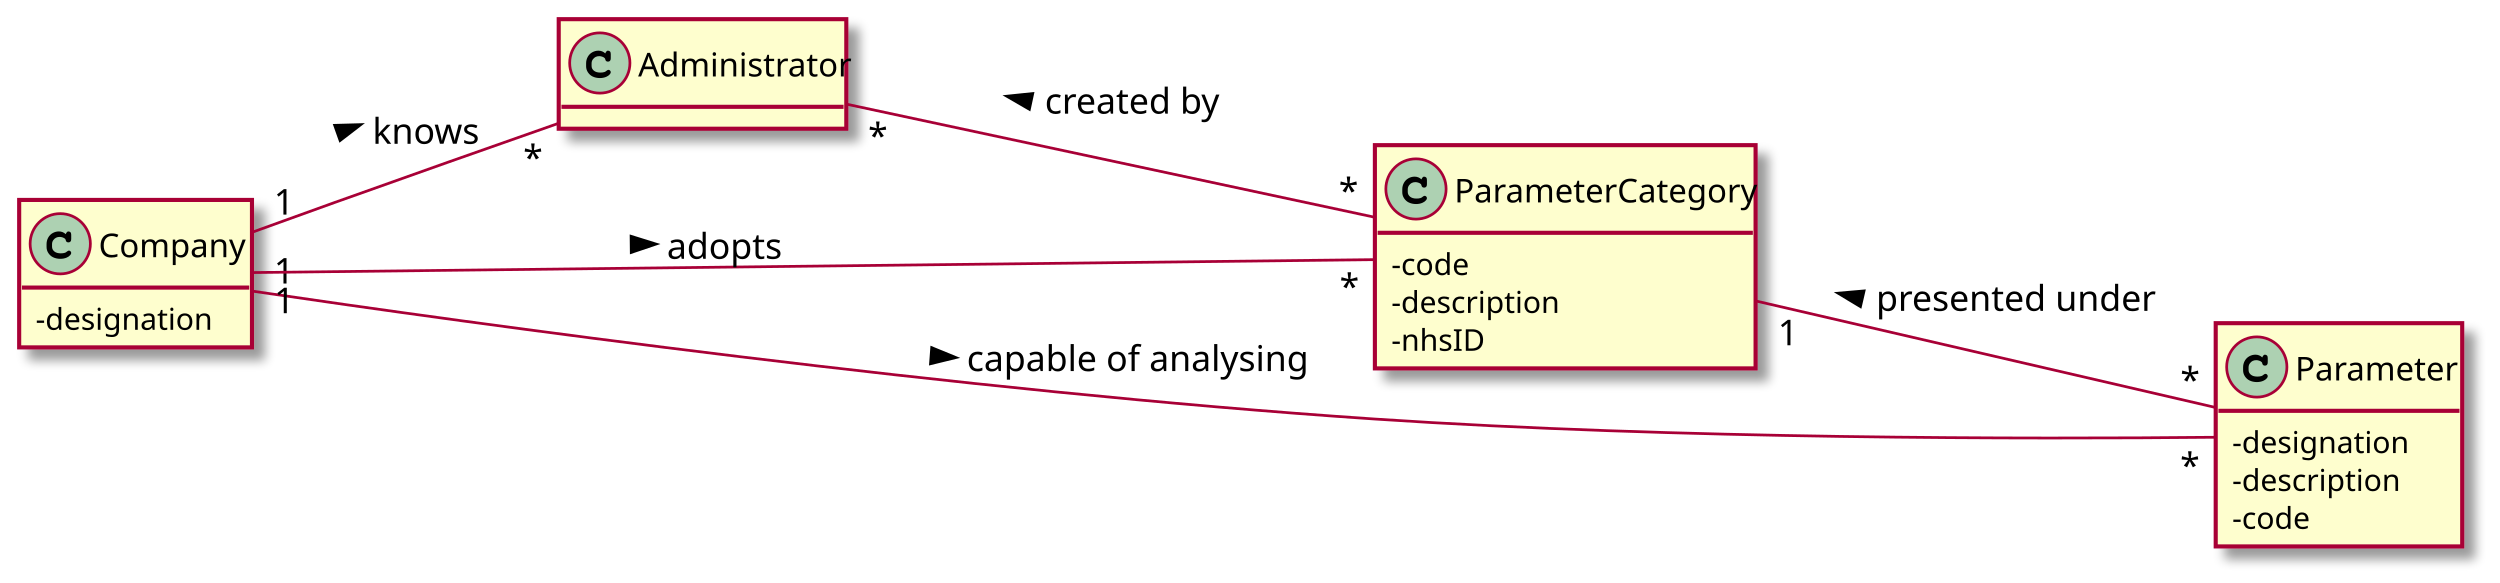
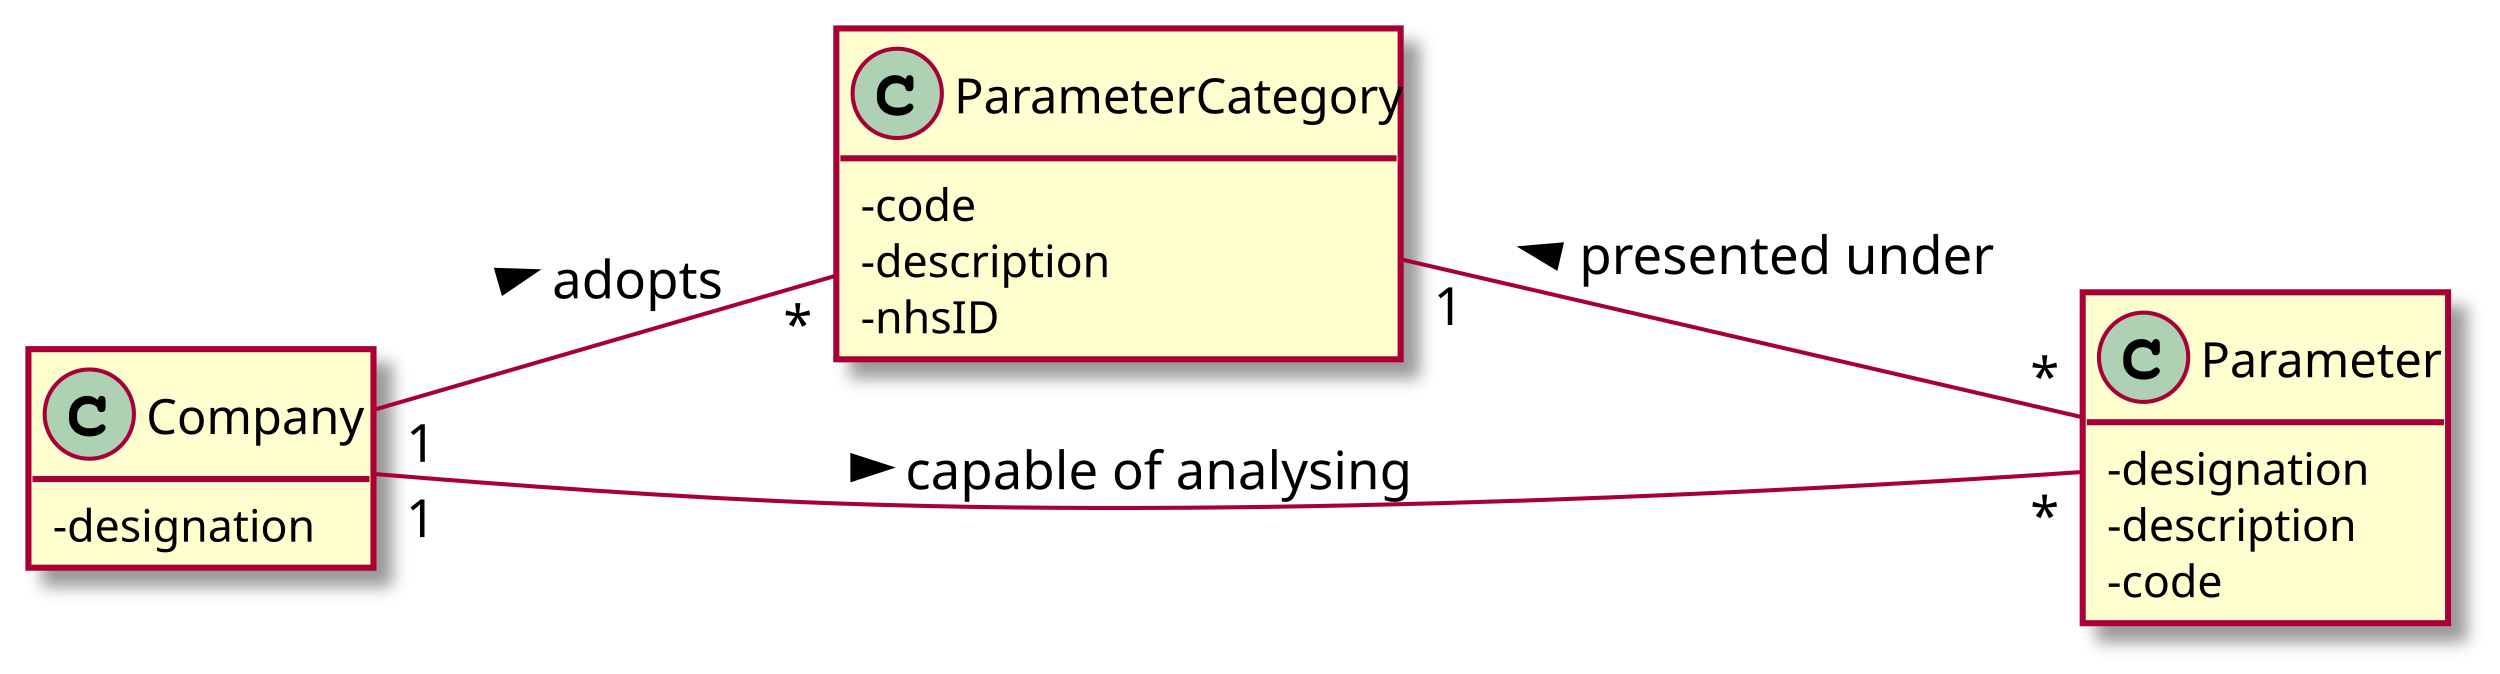
- <svg xmlns="http://www.w3.org/2000/svg" contentScriptType="application/ecmascript" contentStyleType="text/css" height="266.25px" preserveAspectRatio="none" style="width:1141px;height:266px;" version="1.1" viewBox="0 0 1141 266" width="1141.25px" zoomAndPan="magnify">
+ <svg xmlns="http://www.w3.org/2000/svg" contentScriptType="application/ecmascript" contentStyleType="text/css" height="126.92px" preserveAspectRatio="none" style="width:468px;height:126px;" version="1.1" viewBox="0 0 468 126" width="468.92px" zoomAndPan="magnify">
  <defs>
-     <filter height="300%" id="f1d3istksgsuf8" width="300%" x="-1" y="-1">
-       <feGaussianBlur result="blurOut" stdDeviation="2.5" />
+     <filter height="300%" id="f11ekefbxwf80z" width="300%" x="-1" y="-1">
+       <feGaussianBlur result="blurOut" stdDeviation="1.52" />
      <feColorMatrix in="blurOut" result="blurOut2" type="matrix" values="0 0 0 0 0 0 0 0 0 0 0 0 0 0 0 0 0 0 .4 0" />
-       <feOffset dx="5.0" dy="5.0" in="blurOut2" result="blurOut3" />
+       <feOffset dx="3.04" dy="3.04" in="blurOut2" result="blurOut3" />
      <feBlend in="SourceGraphic" in2="blurOut3" mode="normal" />
    </filter>
  </defs>
  <g>
-     <rect codeLine="17" fill="#FEFECE" filter="url(#f1d3istksgsuf8)" height="67.295" id="Company" style="stroke:#A80036;stroke-width:1.875;" width="106.25" x="8.75" y="91.25" />
-     <ellipse cx="27.5" cy="111.25" fill="#ADD1B2" rx="13.75" ry="13.75" style="stroke:#A80036;stroke-width:1.25;" />
-     <path d="M30,106.875 Q30.254,106.25 30.547,105.938 Q30.84,105.625 31.172,105.625 Q31.758,105.625 32.129,105.977 Q32.5,106.328 32.5,107.148 L32.5,109.102 Q32.5,109.922 32.148,110.273 Q31.797,110.625 31.25,110.625 Q30.762,110.625 30.449,110.41 Q30.137,110.195 30,109.629 Q29.941,109.238 29.727,109.023 Q29.336,108.613 28.633,108.379 Q27.93,108.125 27.227,108.125 Q26.348,108.125 25.605,108.477 Q24.883,108.828 24.316,109.609 Q23.75,110.391 23.75,111.465 L23.75,112.617 Q23.75,113.906 24.805,114.766 Q25.859,115.625 27.734,115.625 Q28.848,115.625 29.629,115.371 Q30.078,115.234 30.586,114.785 Q30.918,114.531 31.094,114.453 Q31.27,114.375 31.484,114.375 Q31.895,114.375 32.188,114.707 Q32.5,115.019 32.5,115.469 Q32.5,115.898 32.07,116.406 Q31.445,117.148 30.449,117.559 Q29.141,118.125 27.539,118.125 Q25.664,118.125 24.16,117.383 Q22.949,116.797 22.09,115.527 Q21.25,114.258 21.25,112.754 L21.25,111.387 Q21.25,109.824 21.992,108.457 Q22.754,107.09 24.062,106.367 Q25.391,105.625 26.875,105.625 Q27.773,105.625 28.555,105.938 Q29.336,106.25 30,106.875 Z " fill="#000000" />
-     <text fill="#000000" font-family="sans-serif" font-size="15" lengthAdjust="spacing" textLength="66.25" x="45" y="117.388">Company</text>
-     <line style="stroke:#A80036;stroke-width:1.875;" x1="10" x2="113.75" y1="131.25" y2="131.25" />
-     <text fill="#000000" font-family="sans-serif" font-size="13.75" lengthAdjust="spacing" textLength="73.75" x="16.25" y="150.524">-designation</text>
-     <rect codeLine="35" fill="#FEFECE" filter="url(#f1d3istksgsuf8)" height="50" id="Administrator" style="stroke:#A80036;stroke-width:1.875;" width="131.25" x="255" y="8.75" />
-     <ellipse cx="273.75" cy="28.75" fill="#ADD1B2" rx="13.75" ry="13.75" style="stroke:#A80036;stroke-width:1.25;" />
-     <path d="M276.25,24.375 Q276.504,23.75 276.797,23.438 Q277.09,23.125 277.422,23.125 Q278.008,23.125 278.379,23.477 Q278.75,23.828 278.75,24.648 L278.75,26.602 Q278.75,27.422 278.398,27.773 Q278.047,28.125 277.5,28.125 Q277.012,28.125 276.699,27.91 Q276.387,27.695 276.25,27.129 Q276.191,26.738 275.977,26.523 Q275.586,26.113 274.883,25.879 Q274.18,25.625 273.477,25.625 Q272.598,25.625 271.856,25.977 Q271.133,26.328 270.566,27.109 Q270,27.891 270,28.965 L270,30.117 Q270,31.406 271.055,32.266 Q272.109,33.125 273.984,33.125 Q275.098,33.125 275.879,32.871 Q276.328,32.734 276.836,32.285 Q277.168,32.031 277.344,31.953 Q277.519,31.875 277.734,31.875 Q278.144,31.875 278.438,32.207 Q278.75,32.52 278.75,32.969 Q278.75,33.398 278.32,33.906 Q277.695,34.648 276.699,35.059 Q275.391,35.625 273.789,35.625 Q271.914,35.625 270.41,34.883 Q269.199,34.297 268.34,33.027 Q267.5,31.758 267.5,30.254 L267.5,28.887 Q267.5,27.324 268.242,25.957 Q269.004,24.59 270.312,23.867 Q271.641,23.125 273.125,23.125 Q274.023,23.125 274.805,23.438 Q275.586,23.75 276.25,24.375 Z " fill="#000000" />
-     <text fill="#000000" font-family="sans-serif" font-size="15" lengthAdjust="spacing" textLength="91.25" x="291.25" y="34.888">Administrator</text>
-     <line style="stroke:#A80036;stroke-width:1.875;" x1="256.25" x2="385" y1="48.75" y2="48.75" />
-     <rect codeLine="23" fill="#FEFECE" filter="url(#f1d3istksgsuf8)" height="101.885" id="ParameterCategory" style="stroke:#A80036;stroke-width:1.875;" width="173.75" x="627.5" y="66.25" />
-     <ellipse cx="646.25" cy="86.25" fill="#ADD1B2" rx="13.75" ry="13.75" style="stroke:#A80036;stroke-width:1.25;" />
-     <path d="M648.75,81.875 Q649.004,81.25 649.297,80.938 Q649.59,80.625 649.922,80.625 Q650.508,80.625 650.879,80.977 Q651.25,81.328 651.25,82.148 L651.25,84.102 Q651.25,84.922 650.898,85.273 Q650.547,85.625 650,85.625 Q649.512,85.625 649.199,85.41 Q648.887,85.195 648.75,84.629 Q648.691,84.238 648.477,84.023 Q648.086,83.613 647.383,83.379 Q646.68,83.125 645.977,83.125 Q645.098,83.125 644.356,83.477 Q643.633,83.828 643.066,84.609 Q642.5,85.391 642.5,86.465 L642.5,87.617 Q642.5,88.906 643.555,89.766 Q644.609,90.625 646.484,90.625 Q647.598,90.625 648.379,90.371 Q648.828,90.234 649.336,89.785 Q649.668,89.531 649.844,89.453 Q650.019,89.375 650.234,89.375 Q650.644,89.375 650.938,89.707 Q651.25,90.019 651.25,90.469 Q651.25,90.898 650.82,91.406 Q650.195,92.148 649.199,92.559 Q647.891,93.125 646.289,93.125 Q644.414,93.125 642.91,92.383 Q641.699,91.797 640.84,90.527 Q640,89.258 640,87.754 L640,86.387 Q640,84.824 640.742,83.457 Q641.504,82.09 642.812,81.367 Q644.141,80.625 645.625,80.625 Q646.523,80.625 647.305,80.938 Q648.086,81.25 648.75,81.875 Z " fill="#000000" />
-     <text fill="#000000" font-family="sans-serif" font-size="15" lengthAdjust="spacing" textLength="133.75" x="663.75" y="92.388">ParameterCategory</text>
-     <line style="stroke:#A80036;stroke-width:1.875;" x1="628.75" x2="800" y1="106.25" y2="106.25" />
-     <text fill="#000000" font-family="sans-serif" font-size="13.75" lengthAdjust="spacing" textLength="35" x="635" y="125.524">-code</text>
-     <text fill="#000000" font-family="sans-serif" font-size="13.75" lengthAdjust="spacing" textLength="71.25" x="635" y="142.819">-description</text>
-     <text fill="#000000" font-family="sans-serif" font-size="13.75" lengthAdjust="spacing" textLength="38.75" x="635" y="160.113">-nhsID</text>
-     <rect codeLine="29" fill="#FEFECE" filter="url(#f1d3istksgsuf8)" height="101.885" id="Parameter" style="stroke:#A80036;stroke-width:1.875;" width="112.5" x="1011.25" y="147.5" />
-     <ellipse cx="1030" cy="167.5" fill="#ADD1B2" rx="13.75" ry="13.75" style="stroke:#A80036;stroke-width:1.25;" />
-     <path d="M1032.5,163.125 Q1032.754,162.5 1033.047,162.188 Q1033.34,161.875 1033.672,161.875 Q1034.258,161.875 1034.629,162.227 Q1035,162.578 1035,163.398 L1035,165.352 Q1035,166.172 1034.648,166.523 Q1034.297,166.875 1033.75,166.875 Q1033.262,166.875 1032.949,166.66 Q1032.637,166.445 1032.5,165.879 Q1032.441,165.488 1032.227,165.273 Q1031.836,164.863 1031.133,164.629 Q1030.43,164.375 1029.727,164.375 Q1028.848,164.375 1028.105,164.727 Q1027.383,165.078 1026.816,165.859 Q1026.25,166.641 1026.25,167.715 L1026.25,168.867 Q1026.25,170.156 1027.305,171.016 Q1028.359,171.875 1030.234,171.875 Q1031.348,171.875 1032.129,171.621 Q1032.578,171.484 1033.086,171.035 Q1033.418,170.781 1033.594,170.703 Q1033.77,170.625 1033.984,170.625 Q1034.395,170.625 1034.688,170.957 Q1035,171.269 1035,171.719 Q1035,172.148 1034.57,172.656 Q1033.945,173.398 1032.949,173.809 Q1031.641,174.375 1030.039,174.375 Q1028.164,174.375 1026.66,173.633 Q1025.449,173.047 1024.59,171.777 Q1023.75,170.508 1023.75,169.004 L1023.75,167.637 Q1023.75,166.074 1024.492,164.707 Q1025.254,163.34 1026.562,162.617 Q1027.891,161.875 1029.375,161.875 Q1030.273,161.875 1031.055,162.188 Q1031.836,162.5 1032.5,163.125 Z " fill="#000000" />
-     <text fill="#000000" font-family="sans-serif" font-size="15" lengthAdjust="spacing" textLength="72.5" x="1047.5" y="173.638">Parameter</text>
-     <line style="stroke:#A80036;stroke-width:1.875;" x1="1012.5" x2="1122.5" y1="187.5" y2="187.5" />
-     <text fill="#000000" font-family="sans-serif" font-size="13.75" lengthAdjust="spacing" textLength="73.75" x="1018.75" y="206.774">-designation</text>
-     <text fill="#000000" font-family="sans-serif" font-size="13.75" lengthAdjust="spacing" textLength="71.25" x="1018.75" y="224.069">-description</text>
-     <text fill="#000000" font-family="sans-serif" font-size="13.75" lengthAdjust="spacing" textLength="35" x="1018.75" y="241.363">-code</text>
-     <path codeLine="10" d="M115.1,132.863 C214.387,147.488 438.012,178.537 627.5,191.25 C765.275,200.488 927.888,200.4 1011.112,199.562 " fill="none" id="Company-Parameter" style="stroke:#A80036;stroke-width:1.25;" />
-     <polygon fill="#000000" points="436.233,163.184,425.23,158.681,424.685,166.008,436.233,163.184" style="stroke:#000000;stroke-width:1.25;" />
-     <text fill="#000000" font-family="sans-serif" font-size="16.25" lengthAdjust="spacing" textLength="147.5" x="441.25" y="169.369">capable of analysing</text>
-     <text fill="#000000" font-family="sans-serif" font-size="16.25" lengthAdjust="spacing" textLength="8.75" x="125" y="129.419">1</text>
-     <text fill="#000000" font-family="sans-serif" font-size="16.25" lengthAdjust="spacing" textLength="6.25" x="995.006" y="218.31">*</text>
-     <path codeLine="11" d="M115.213,124.4 C226.988,123.112 490.712,120.062 627.487,118.487 " fill="none" id="Company-ParameterCategory" style="stroke:#A80036;stroke-width:1.25;" />
-     <polygon fill="#000000" points="299.375,111.398,288.027,107.855,288.111,115.201,299.375,111.398" style="stroke:#000000;stroke-width:1.25;" />
-     <text fill="#000000" font-family="sans-serif" font-size="16.25" lengthAdjust="spacing" textLength="48.75" x="304.375" y="118.119">adopts</text>
-     <text fill="#000000" font-family="sans-serif" font-size="16.25" lengthAdjust="spacing" textLength="8.75" x="125.132" y="142.94">1</text>
-     <text fill="#000000" font-family="sans-serif" font-size="16.25" lengthAdjust="spacing" textLength="6.25" x="611.392" y="136.616">*</text>
-     <path codeLine="12" d="M115.075,106 C127.338,101.55 140.375,96.838 152.5,92.5 C186.188,80.45 223.775,67.2 254.738,56.337 " fill="none" id="Company-Administrator" style="stroke:#A80036;stroke-width:1.25;" />
-     <polygon fill="#000000" points="164.639,56.876,152.755,57.203,155.217,64.125,164.639,56.876" style="stroke:#000000;stroke-width:1.25;" />
-     <text fill="#000000" font-family="sans-serif" font-size="16.25" lengthAdjust="spacing" textLength="46.25" x="170" y="65.619">knows</text>
-     <text fill="#000000" font-family="sans-serif" font-size="16.25" lengthAdjust="spacing" textLength="8.75" x="124.971" y="97.94">1</text>
-     <text fill="#000000" font-family="sans-serif" font-size="16.25" lengthAdjust="spacing" textLength="6.25" x="238.783" y="77.82">*</text>
-     <path codeLine="13" d="M801.4,137.375 C866.675,152.5 954.6,172.875 1010.875,185.912 " fill="none" id="ParameterCategory-Parameter" style="stroke:#A80036;stroke-width:1.25;" />
-     <polygon fill="#000000" points="838.911,133.809,849.097,139.94,850.755,132.782,838.911,133.809" style="stroke:#000000;stroke-width:1.25;" />
-     <text fill="#000000" font-family="sans-serif" font-size="16.25" lengthAdjust="spacing" textLength="116.25" x="856.25" y="141.869">presented under</text>
-     <text fill="#000000" font-family="sans-serif" font-size="16.25" lengthAdjust="spacing" textLength="8.75" x="811.397" y="157.569">1</text>
-     <text fill="#000000" font-family="sans-serif" font-size="16.25" lengthAdjust="spacing" textLength="6.25" x="995.102" y="179.226">*</text>
-     <path codeLine="14" d="M386.488,47.575 C452.25,61.663 554.575,83.562 627.15,99.1 " fill="none" id="Administrator-ParameterCategory" style="stroke:#A80036;stroke-width:1.25;" />
-     <polygon fill="#000000" points="459.514,43.911,469.8,49.87,471.338,42.686,459.514,43.911" style="stroke:#000000;stroke-width:1.25;" />
-     <text fill="#000000" font-family="sans-serif" font-size="16.25" lengthAdjust="spacing" textLength="76.25" x="476.875" y="51.869">created by</text>
-     <text fill="#000000" font-family="sans-serif" font-size="16.25" lengthAdjust="spacing" textLength="6.25" x="396.189" y="67.825">*</text>
-     <text fill="#000000" font-family="sans-serif" font-size="16.25" lengthAdjust="spacing" textLength="6.25" x="611.018" y="92.92">*</text>
+     <rect codeLine="14" fill="#FEFECE" filter="url(#f11ekefbxwf80z)" height="40.915" id="Company" style="stroke:#A80036;stroke-width:1.14;" width="64.6" x="5.32" y="65.36" />
+     <ellipse cx="16.72" cy="77.52" fill="#ADD1B2" rx="8.36" ry="8.36" style="stroke:#A80036;stroke-width:0.76;" />
+     <path d="M18.24,74.86 Q18.394,74.48 18.573,74.29 Q18.751,74.1 18.953,74.1 Q19.309,74.1 19.534,74.314 Q19.76,74.528 19.76,75.026 L19.76,76.214 Q19.76,76.713 19.546,76.926 Q19.332,77.14 19,77.14 Q18.703,77.14 18.513,77.009 Q18.323,76.879 18.24,76.534 Q18.204,76.297 18.074,76.166 Q17.836,75.917 17.409,75.774 Q16.981,75.62 16.554,75.62 Q16.019,75.62 15.568,75.834 Q15.129,76.047 14.784,76.522 Q14.44,76.998 14.44,77.651 L14.44,78.351 Q14.44,79.135 15.081,79.657 Q15.723,80.18 16.863,80.18 Q17.539,80.18 18.014,80.026 Q18.288,79.942 18.596,79.669 Q18.798,79.515 18.905,79.468 Q19.012,79.42 19.142,79.42 Q19.392,79.42 19.57,79.622 Q19.76,79.812 19.76,80.085 Q19.76,80.346 19.499,80.655 Q19.119,81.106 18.513,81.356 Q17.718,81.7 16.744,81.7 Q15.604,81.7 14.689,81.249 Q13.953,80.892 13.431,80.121 Q12.92,79.349 12.92,78.434 L12.92,77.603 Q12.92,76.653 13.371,75.822 Q13.834,74.991 14.63,74.551 Q15.438,74.1 16.34,74.1 Q16.886,74.1 17.361,74.29 Q17.836,74.48 18.24,74.86 Z " fill="#000000" />
+     <text fill="#000000" font-family="sans-serif" font-size="9.12" lengthAdjust="spacing" textLength="40.28" x="27.36" y="81.252">Company</text>
+     <line style="stroke:#A80036;stroke-width:1.14;" x1="6.08" x2="69.16" y1="89.68" y2="89.68" />
+     <text fill="#000000" font-family="sans-serif" font-size="8.36" lengthAdjust="spacing" textLength="44.84" x="9.88" y="101.398">-designation</text>
+     <rect codeLine="18" fill="#FEFECE" filter="url(#f11ekefbxwf80z)" height="61.946" id="ParameterCategory" style="stroke:#A80036;stroke-width:1.14;" width="105.64" x="156.56" y="5.32" />
+     <ellipse cx="167.96" cy="17.48" fill="#ADD1B2" rx="8.36" ry="8.36" style="stroke:#A80036;stroke-width:0.76;" />
+     <path d="M169.48,14.82 Q169.634,14.44 169.812,14.25 Q169.991,14.06 170.192,14.06 Q170.549,14.06 170.774,14.274 Q171,14.488 171,14.986 L171,16.174 Q171,16.672 170.786,16.886 Q170.572,17.1 170.24,17.1 Q169.943,17.1 169.753,16.969 Q169.563,16.839 169.48,16.494 Q169.444,16.257 169.314,16.126 Q169.076,15.877 168.649,15.734 Q168.221,15.58 167.794,15.58 Q167.259,15.58 166.808,15.794 Q166.369,16.008 166.024,16.483 Q165.68,16.957 165.68,17.611 L165.68,18.311 Q165.68,19.095 166.321,19.617 Q166.963,20.14 168.102,20.14 Q168.779,20.14 169.254,19.986 Q169.528,19.902 169.836,19.629 Q170.038,19.475 170.145,19.427 Q170.252,19.38 170.382,19.38 Q170.632,19.38 170.81,19.582 Q171,19.772 171,20.045 Q171,20.306 170.739,20.615 Q170.359,21.066 169.753,21.316 Q168.958,21.66 167.984,21.66 Q166.844,21.66 165.929,21.209 Q165.193,20.852 164.671,20.081 Q164.16,19.309 164.16,18.394 L164.16,17.563 Q164.16,16.613 164.611,15.782 Q165.074,14.951 165.87,14.511 Q166.678,14.06 167.58,14.06 Q168.126,14.06 168.601,14.25 Q169.076,14.44 169.48,14.82 Z " fill="#000000" />
+     <text fill="#000000" font-family="sans-serif" font-size="9.12" lengthAdjust="spacing" textLength="81.32" x="178.6" y="21.212">ParameterCategory</text>
+     <line style="stroke:#A80036;stroke-width:1.14;" x1="157.32" x2="261.44" y1="29.64" y2="29.64" />
+     <text fill="#000000" font-family="sans-serif" font-size="8.36" lengthAdjust="spacing" textLength="21.28" x="161.12" y="41.358">-code</text>
+     <text fill="#000000" font-family="sans-serif" font-size="8.36" lengthAdjust="spacing" textLength="43.32" x="161.12" y="51.874">-description</text>
+     <text fill="#000000" font-family="sans-serif" font-size="8.36" lengthAdjust="spacing" textLength="23.56" x="161.12" y="62.389">-nhsID</text>
+     <rect codeLine="24" fill="#FEFECE" filter="url(#f11ekefbxwf80z)" height="61.946" id="Parameter" style="stroke:#A80036;stroke-width:1.14;" width="68.4" x="389.88" y="54.72" />
+     <ellipse cx="401.28" cy="66.88" fill="#ADD1B2" rx="8.36" ry="8.36" style="stroke:#A80036;stroke-width:0.76;" />
+     <path d="M402.8,64.22 Q402.954,63.84 403.132,63.65 Q403.311,63.46 403.512,63.46 Q403.869,63.46 404.094,63.674 Q404.32,63.888 404.32,64.386 L404.32,65.574 Q404.32,66.073 404.106,66.286 Q403.892,66.5 403.56,66.5 Q403.263,66.5 403.073,66.369 Q402.883,66.239 402.8,65.894 Q402.764,65.657 402.634,65.526 Q402.396,65.277 401.969,65.134 Q401.541,64.98 401.114,64.98 Q400.579,64.98 400.128,65.194 Q399.689,65.407 399.344,65.882 Q399,66.358 399,67.011 L399,67.711 Q399,68.495 399.641,69.017 Q400.283,69.54 401.423,69.54 Q402.099,69.54 402.574,69.386 Q402.848,69.302 403.156,69.029 Q403.358,68.875 403.465,68.828 Q403.572,68.78 403.702,68.78 Q403.952,68.78 404.13,68.982 Q404.32,69.172 404.32,69.445 Q404.32,69.706 404.059,70.015 Q403.679,70.466 403.073,70.716 Q402.277,71.06 401.304,71.06 Q400.164,71.06 399.249,70.609 Q398.513,70.252 397.991,69.481 Q397.48,68.709 397.48,67.794 L397.48,66.963 Q397.48,66.013 397.931,65.182 Q398.394,64.351 399.19,63.911 Q399.998,63.46 400.9,63.46 Q401.446,63.46 401.921,63.65 Q402.396,63.84 402.8,64.22 Z " fill="#000000" />
+     <text fill="#000000" font-family="sans-serif" font-size="9.12" lengthAdjust="spacing" textLength="44.08" x="411.92" y="70.612">Parameter</text>
+     <line style="stroke:#A80036;stroke-width:1.14;" x1="390.64" x2="457.52" y1="79.04" y2="79.04" />
+     <text fill="#000000" font-family="sans-serif" font-size="8.36" lengthAdjust="spacing" textLength="44.84" x="394.44" y="90.758">-designation</text>
+     <text fill="#000000" font-family="sans-serif" font-size="8.36" lengthAdjust="spacing" textLength="43.32" x="394.44" y="101.274">-description</text>
+     <text fill="#000000" font-family="sans-serif" font-size="8.36" lengthAdjust="spacing" textLength="21.28" x="394.44" y="111.789">-code</text>
+     <path codeLine="9" d="M69.95,88.722 C93.731,90.714 127.163,93.199 156.56,94.24 C240.487,97.204 339.294,91.778 389.834,88.358 " fill="none" id="Company-Parameter" style="stroke:#A80036;stroke-width:0.76;" />
+     <polygon fill="#000000" points="166.44,87.529,159.563,85.303,159.568,89.771,166.44,87.529" style="stroke:#000000;stroke-width:0.76;" />
+     <text fill="#000000" font-family="sans-serif" font-size="9.88" lengthAdjust="spacing" textLength="89.68" x="169.48" y="91.576">capable of analysing</text>
+     <text fill="#000000" font-family="sans-serif" font-size="9.88" lengthAdjust="spacing" textLength="5.32" x="75.964" y="100.546">1</text>
+     <text fill="#000000" font-family="sans-serif" font-size="9.88" lengthAdjust="spacing" textLength="3.8" x="380.048" y="100.084">*</text>
+     <path codeLine="10" d="M70.004,76.707 C94.232,69.669 128.189,59.82 156.431,51.627 " fill="none" id="Company-ParameterCategory" style="stroke:#A80036;stroke-width:0.76;" />
+     <polygon fill="#000000" points="100.169,50.755,92.945,50.525,94.19,54.816,100.169,50.755" style="stroke:#000000;stroke-width:0.76;" />
+     <text fill="#000000" font-family="sans-serif" font-size="9.88" lengthAdjust="spacing" textLength="29.64" x="103.36" y="55.856">adopts</text>
+     <text fill="#000000" font-family="sans-serif" font-size="9.88" lengthAdjust="spacing" textLength="5.32" x="76.027" y="86.465">1</text>
+     <text fill="#000000" font-family="sans-serif" font-size="9.88" lengthAdjust="spacing" textLength="3.8" x="146.632" y="64.24">*</text>
+     <path codeLine="11" d="M262.291,48.564 C301.978,57.76 355.437,70.148 389.652,78.075 " fill="none" id="ParameterCategory-Parameter" style="stroke:#A80036;stroke-width:0.76;" />
+     <polygon fill="#000000" points="285.098,46.396,291.291,50.123,292.299,45.772,285.098,46.396" style="stroke:#000000;stroke-width:0.76;" />
+     <text fill="#000000" font-family="sans-serif" font-size="9.88" lengthAdjust="spacing" textLength="70.68" x="295.64" y="51.296">presented under</text>
+     <text fill="#000000" font-family="sans-serif" font-size="9.88" lengthAdjust="spacing" textLength="5.32" x="268.369" y="60.842">1</text>
+     <text fill="#000000" font-family="sans-serif" font-size="9.88" lengthAdjust="spacing" textLength="3.8" x="380.062" y="74.009">*</text>
  </g>
</svg>
